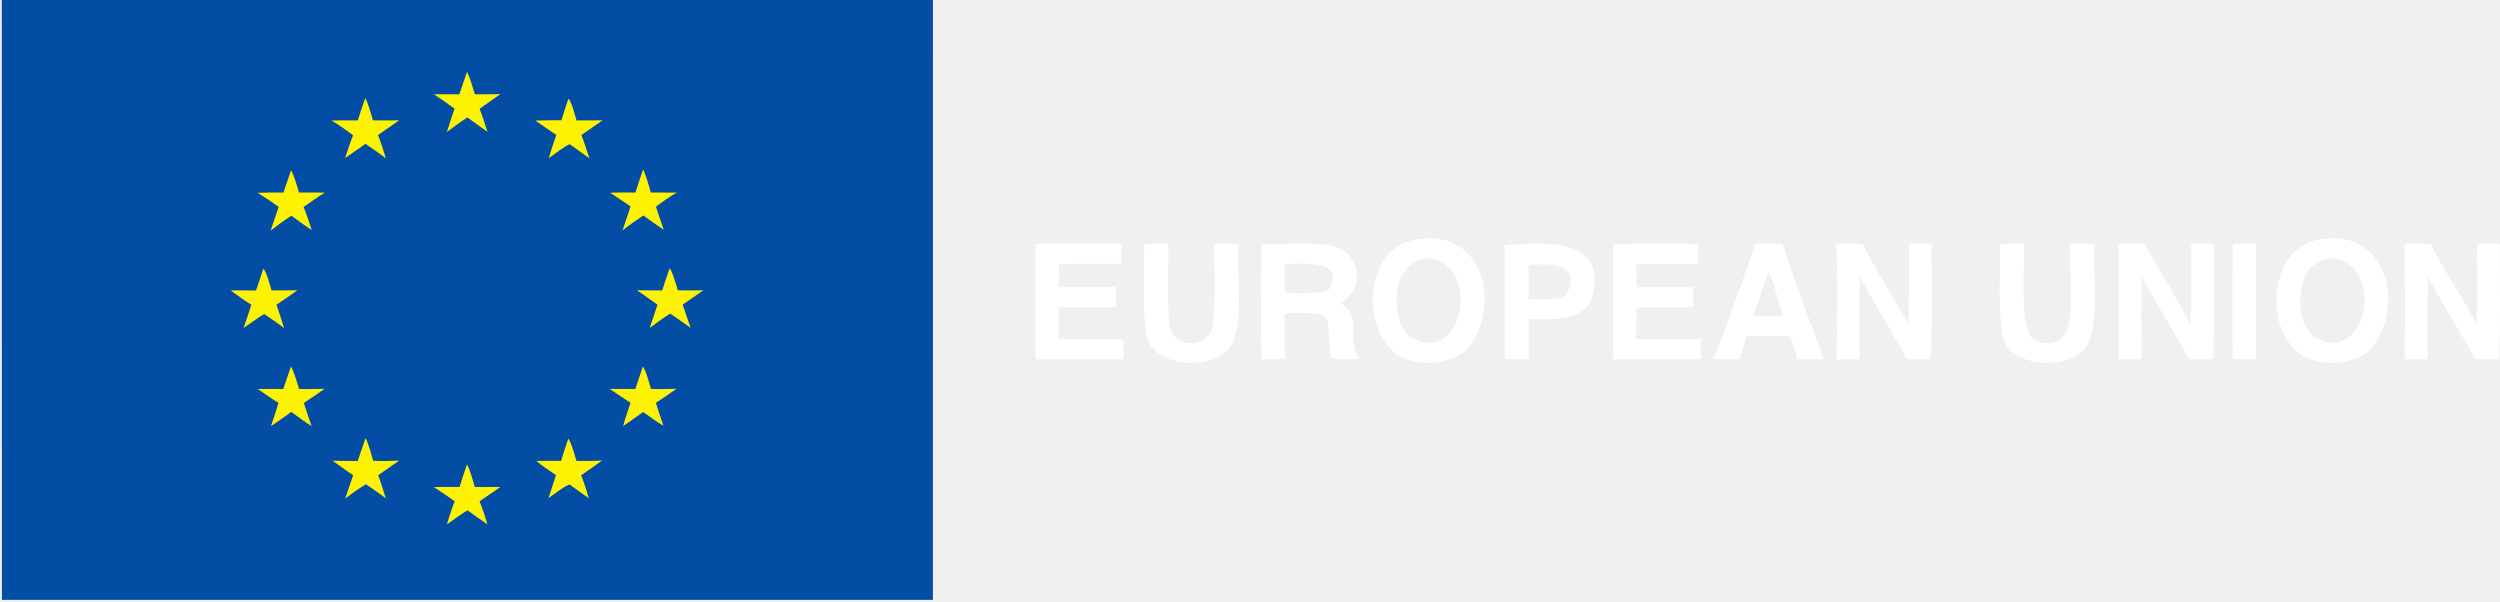
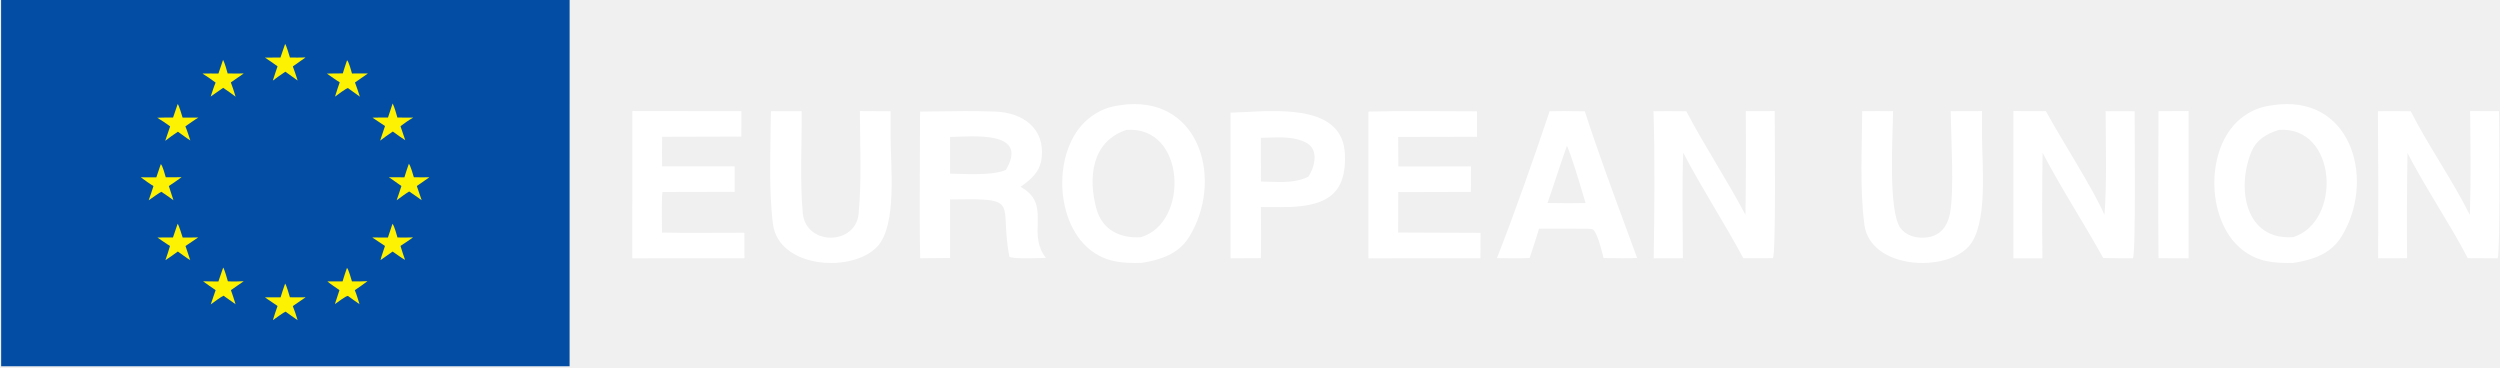
- <svg xmlns="http://www.w3.org/2000/svg" width="1364" height="328" viewBox="0 0 1364 328" fill="none">
+ <svg xmlns="http://www.w3.org/2000/svg" width="2234" height="328" viewBox="0 0 2234 328" fill="none">
  <g clip-path="url(#clip0_196_11)">
    <path d="M0.985 0.009L509.016 0L508.993 327.273H1.033L0.985 0.009Z" fill="#044DA4" />
    <path d="M199.33 53.494C200.786 56.132 202.612 62.619 203.44 65.641C208.016 65.784 213.161 65.665 217.78 65.658L206.268 73.644C207.842 77.838 209.259 82.09 210.515 86.39C206.97 83.6 203.14 81.038 199.417 78.477C195.683 81.041 192.059 83.688 188.279 86.246C189.715 82.178 190.971 77.734 192.663 73.8C188.878 70.929 184.958 68.241 180.916 65.745C185.534 65.611 190.54 65.708 195.189 65.713C196.486 61.612 197.867 57.538 199.33 53.494Z" fill="#FEF203" />
    <path d="M310.134 53.847C311.689 55.039 313.886 63.464 314.539 65.682C319.246 65.732 324.06 65.659 328.774 65.641L317.204 73.696C318.681 77.344 320.274 82.558 321.57 86.387L310.904 78.7C308.951 79.079 301.379 84.876 299.388 86.342C300.54 82.229 302.191 77.645 303.568 73.554C300.621 71.843 295.172 67.84 292.121 65.781C296.688 65.598 301.719 65.65 306.321 65.605C307.366 61.905 308.916 57.552 310.134 53.847Z" fill="#FEF203" />
    <path d="M143.701 146.632C145.255 147.91 147.477 156.207 148.129 158.427C152.837 158.481 157.545 158.457 162.252 158.356C158.446 161.08 154.777 163.704 150.862 166.268C152.303 170.47 153.678 174.695 154.986 178.94C151.376 176.322 147.93 173.805 144.186 171.383C142.804 171.886 134.752 177.695 132.871 178.975C134.383 174.763 135.805 170.519 137.138 166.246C133.919 164.398 128.858 160.673 125.837 158.424L139.702 158.48C141.083 154.547 142.416 150.597 143.701 146.632Z" fill="#FEF203" />
    <path d="M158.783 92.959C159.972 94.105 162.547 103.104 163.15 105.057C167.839 105.003 172.528 105.017 177.216 105.096C173.658 107.205 169.126 110.519 165.638 112.927C167.149 116.414 168.812 121.779 170.077 125.501C166.766 123.467 162.262 120.034 159.007 117.697C155.519 119.864 150.91 123.31 147.649 125.833L152.037 112.928C148.321 110.171 144.473 107.596 140.507 105.211C145.251 104.99 149.913 105.025 154.658 105.035C156.069 101.038 157.418 96.975 158.783 92.959Z" fill="#FEF203" />
    <path d="M254.78 253.453C255.909 254.6 258.465 263.656 259.072 265.649C263.38 265.824 268.698 265.666 273.079 265.654L261.644 273.509C263.133 277.069 264.861 282.405 265.952 286.115C262.464 283.79 258.647 280.936 255.197 278.479C253.739 278.906 245.808 284.745 243.855 286.084C244.93 282.161 246.693 277.348 248.02 273.423C244.288 270.804 240.518 268.24 236.711 265.731C241.387 265.656 246.063 265.638 250.742 265.678C251.999 261.574 253.345 257.498 254.78 253.453Z" fill="#FEF203" />
    <path d="M310.046 239.416C311.411 240.446 313.828 249.266 314.512 251.482C319.11 251.494 323.844 251.578 328.419 251.245C324.783 254.046 320.835 256.692 317.045 259.303C318.596 262.993 320.108 267.982 321.241 271.814C317.857 269.53 314.23 266.811 310.881 264.414C308.936 264.436 301.542 270.221 299.256 271.76L303.34 259.25C299.867 256.745 295.787 254.219 292.566 251.476C297.083 251.515 301.604 251.506 306.124 251.452C307.284 247.39 308.684 243.416 310.046 239.416Z" fill="#FEF203" />
    <path d="M199.428 239.111C200.457 240.094 203.091 249.514 203.617 251.362C207.476 251.691 213.871 251.504 217.774 251.294C213.995 253.987 210.19 256.643 206.358 259.261C207.9 263.524 209.152 267.5 210.48 271.839C206.942 269.25 203.361 266.719 199.74 264.247C197.459 265.202 190.64 270.322 188.344 271.986L192.688 259.264C189.105 256.934 185.003 253.878 181.458 251.379C186.022 251.475 190.587 251.533 195.151 251.552L199.428 239.111Z" fill="#FEF203" />
    <path d="M254.78 39.276C255.974 40.764 258.415 49.232 259.088 51.422C263.732 51.488 268.38 51.462 273.025 51.345L261.675 59.339C263.191 63.152 264.66 67.996 265.971 71.957C262.332 69.297 258.674 66.669 254.992 64.073C251.055 66.602 247.556 69.24 243.8 72.034C245.086 67.833 246.624 63.451 248.02 59.265C244.313 56.579 240.548 53.973 236.728 51.449L250.615 51.435L254.78 39.276Z" fill="#FEF203" />
    <path d="M350.709 200.018C352.217 201.333 354.507 209.944 355.18 212.213C359.816 212.32 364.453 212.292 369.086 212.131C365.416 214.766 361.676 217.306 357.875 219.748C358.985 223.72 360.628 228.286 361.951 232.246C359.051 230.731 353.969 226.854 350.872 224.788C347.287 227.393 343.667 229.946 340.009 232.446C340.736 229.202 342.921 223.364 344.007 219.781C340.206 217.291 336.424 214.768 332.665 212.213L346.645 212.26L350.709 200.018Z" fill="#FEF203" />
    <path d="M350.856 92.478C352.291 95.015 354.274 102.145 355.11 105.049C359.835 105.033 364.565 105.042 369.291 105.076C365.381 107.193 361.433 110.106 357.875 112.77C359.213 116.974 360.628 121.152 362.125 125.302C358.37 122.928 354.646 120.157 351.03 117.545C347.174 120.185 343.319 122.754 339.68 125.692L344.046 112.613C340.353 110.064 336.617 107.576 332.843 105.146C337.464 105.019 342.085 104.984 346.706 105.041C348.021 100.832 349.406 96.643 350.856 92.478Z" fill="#FEF203" />
    <path d="M158.72 200.007C159.813 201.001 162.524 210.086 163.213 212.23C167.842 212.306 172.472 212.277 177.099 212.144C173.365 214.775 169.586 217.342 165.764 219.844C167.111 224.067 168.516 228.271 169.98 232.454C166.994 230.729 161.877 226.855 158.93 224.747C155.251 227.392 151.64 230.032 147.825 232.48C149.293 228.191 150.699 224.133 151.913 219.768C149.091 218.184 143.611 214.208 140.64 212.232L154.568 212.221L158.72 200.007Z" fill="#FEF203" />
    <path d="M365.358 146.36C366.897 148.06 369.055 155.887 369.805 158.382C374.187 158.546 379.257 158.416 383.692 158.405L372.458 166.226L376.793 178.886C373.119 176.218 369.399 173.623 365.625 171.101C362.817 172.712 357.187 176.963 354.437 178.961C355.957 174.805 357.326 170.444 358.702 166.225C355.075 163.571 351.254 160.959 347.565 158.371C352.128 158.46 356.796 158.435 361.367 158.458C362.326 154.927 364.163 149.945 365.358 146.36Z" fill="#FEF203" />
-     <path fill-rule="evenodd" clip-rule="evenodd" d="M803.248 186.927C817.899 163.258 808.532 127.711 776.851 130.116C770.778 130.754 766.737 131.527 761.568 135.202C744.842 147.092 745.068 179.541 760.712 192.179C767.443 197.621 774.628 198.204 782.989 197.952C791.035 196.719 798.793 194.124 803.248 186.927ZM782.616 186.97C803.499 180.903 801.948 139.122 776.45 141.061C761.73 145.889 759.898 161.301 763.654 174.915C766.105 183.805 773.737 187.553 782.616 186.97Z" fill="white" />
-     <path fill-rule="evenodd" clip-rule="evenodd" d="M694.287 133.142C692.242 133.173 690.195 133.205 688.145 133.23C688.145 139.755 688.109 146.403 688.073 153.093C687.995 167.469 687.916 182.036 688.195 195.988L700.986 195.848L700.977 170.824C724.353 170.413 724.381 170.991 724.874 181.462C725.036 184.91 725.249 189.432 726.363 195.345C728.05 196.261 736.545 195.989 740.532 195.861C741.139 195.842 741.642 195.826 742 195.818C738.228 191.037 738.356 186.001 738.477 181.22C738.63 175.208 738.772 169.6 731.142 165.407C735.695 162.179 739.46 159.079 740.172 153.116C741.685 140.443 732.211 133.685 720.434 133.218C711.689 132.874 703.004 133.008 694.287 133.142ZM704.326 143.968C703.088 144.014 701.957 144.057 700.988 144.071L700.992 159.777C702.014 159.792 703.158 159.825 704.382 159.86C711.033 160.05 720.062 160.308 724.876 158.182C733.955 142.85 715.092 143.561 704.326 143.968Z" fill="white" />
-     <path fill-rule="evenodd" clip-rule="evenodd" d="M827.216 133.4C824.999 133.513 822.905 133.619 821 133.673L821.008 196L834.02 195.934C834.096 188.648 834.089 181.363 833.999 174.077L846.709 174.053C862.26 173.294 870.733 168.262 869.95 151.353C869.021 131.277 844.419 132.526 827.216 133.4ZM836.662 144.357C835.745 144.39 834.847 144.422 833.975 144.441L834.023 163.14C835.083 163.16 836.163 163.198 837.254 163.237C843.135 163.446 849.334 163.667 854.337 161.049C857.098 156.903 858.838 149.521 853.568 146.617C848.681 143.924 842.333 144.153 836.662 144.357Z" fill="white" />
-     <path d="M1002 133.061C1006.63 132.957 1011.43 133.055 1016.06 133.085C1023.64 147.66 1033.52 162.515 1041.36 177.418C1041.58 162.624 1041.62 147.83 1041.49 133.036L1053.86 133C1053.88 139.914 1054.47 193.896 1053.09 195.933L1040.45 195.963C1032.3 180.78 1022.73 166.145 1014.71 150.804C1014.16 165.135 1014.55 181.486 1014.57 195.963L1002.09 196C1002.4 176.19 1002.64 152.743 1002 133.061Z" fill="white" />
-     <path fill-rule="evenodd" clip-rule="evenodd" d="M969.13 133.053C965.267 133.005 961.331 132.956 957.559 133.068C951.01 152.588 942.527 176.841 935 195.923C935.995 195.93 937.03 195.944 938.086 195.958C941.734 196.005 945.635 196.057 949.02 195.844C949.427 194.57 949.868 193.233 950.316 191.875C951.269 188.986 952.255 185.999 953.012 183.301L973.522 183.338C973.832 183.366 974.128 183.376 974.408 183.386C975.341 183.42 976.095 183.447 976.553 184.092C978.196 186.394 979.377 191 980.229 194.323C980.374 194.889 980.51 195.419 980.637 195.893C981.247 195.901 981.856 195.909 982.464 195.918C986.649 195.975 990.797 196.033 995 195.863C993.531 191.844 991.995 187.682 990.428 183.432L990.426 183.427C984.295 166.804 977.677 148.86 972.622 133.092C971.469 133.083 970.303 133.068 969.13 133.053ZM971.868 168.791C969.897 162.165 966.802 151.76 964.953 147.868C963.404 152.212 961.962 156.557 960.523 160.893C959.253 164.717 957.987 168.533 956.652 172.334L965.793 172.425L972.932 172.346C972.64 171.387 972.279 170.171 971.868 168.791Z" fill="white" />
-     <path d="M565.031 133L611.705 133.012L611.672 143.906L577.783 144.003C577.662 148.077 577.757 152.547 577.758 156.657L608.807 156.639L608.815 167.557L577.902 167.624C577.472 171.813 577.712 180.454 577.726 184.984C589.192 185.246 601.44 185.045 612.966 185.057L613 195.976L565 196L565.031 133Z" fill="white" />
-     <path d="M880.017 133.214C895.099 132.813 911.315 133.099 926.482 133.099L926.469 143.998L892.739 144.065L892.829 156.695L923.899 156.677L923.86 167.588L892.785 167.667L892.727 184.967L928 185.107L927.929 195.982L880 196L880.017 133.214Z" fill="white" />
-     <path d="M662.396 133L675.559 133.067L675.553 144.239C675.532 156.598 678.402 181.78 669.862 190.964C659.247 202.38 627.535 200.453 625.169 181.138C623.286 165.763 624.221 148.742 624.313 133.049L637.492 133.055C637.6 147.476 636.694 162.508 637.958 176.659C639.344 190.804 660.607 190.468 661.867 176.916C663.187 162.722 662.454 147.274 662.396 133Z" fill="white" />
-     <path d="M1091.31 133.043C1095.71 132.994 1100.11 132.988 1104.52 133.025C1104.47 143.005 1102.2 176.431 1107.9 183.325C1110.01 185.879 1113 186.999 1116.26 187.158C1119.5 187.318 1122.72 186.601 1125.13 184.323C1127.11 182.444 1128.25 179.786 1128.8 177.159C1130.79 167.779 1129.29 143.862 1129.2 133.043L1142.59 133L1142.57 143.593C1142.58 155.882 1145.35 181.96 1136.68 191.151C1126.21 202.264 1094.74 200.384 1092.25 181.599C1090.24 166.45 1091.25 148.681 1091.31 133.043Z" fill="white" />
-     <path d="M1218.11 133.012L1231 133L1230.99 196L1218.12 195.951C1217.86 175.183 1218.11 153.824 1218.11 133.012Z" fill="white" />
-     <path d="M1156 133L1169.92 133.03C1176.07 144.422 1190.57 166.918 1194.97 177.44C1196.05 164.572 1195.52 146.415 1195.47 133.049L1207.9 133.067C1207.86 140.294 1208.45 193.895 1207.16 195.986C1202.99 196.04 1198.65 195.925 1194.45 195.87C1186.15 180.893 1176.42 165.988 1168.51 150.84C1168.28 165.891 1168.26 180.947 1168.43 195.998H1156.02L1156 133Z" fill="white" />
-     <path fill-rule="evenodd" clip-rule="evenodd" d="M1269.85 130.137C1301.52 127.5 1310.84 163.521 1296.33 186.817C1291.76 194.157 1284.11 196.659 1275.98 197.959C1267.69 198.192 1260.49 197.585 1253.8 192.219C1238.02 179.575 1237.82 146.927 1254.71 135.098C1259.8 131.535 1263.89 130.756 1269.85 130.137ZM1275.75 186.939C1296.67 180.353 1294.66 139.256 1269.59 141.052C1264.5 142.677 1260.1 145.099 1257.92 150.275C1251.46 165.581 1254.91 188.411 1275.75 186.939Z" fill="white" />
-     <path d="M1312 133.043C1316.64 132.963 1321.41 133.049 1326.05 133.073C1333.33 147.474 1343.97 162.624 1351.34 177.451C1351.83 162.934 1351.61 147.529 1351.45 133L1363.84 133.024C1363.89 140.036 1364.42 193.865 1363.2 196L1350.45 195.933C1342.7 181.039 1332.44 166.06 1324.65 150.947C1324.41 165.944 1324.35 180.954 1324.47 195.957L1312.09 195.994C1312.2 175.006 1312.17 154.024 1312 133.043Z" fill="white" />
+     <path fill-rule="evenodd" clip-rule="evenodd" d="M1062.52 211.878C1093.11 162.451 1073.55 88.22 1007.39 93.242C994.712 94.575 986.275 96.189 975.481 103.863C940.552 128.692 941.024 196.453 973.692 222.845C987.748 234.209 1002.75 235.426 1020.21 234.901C1037.01 232.325 1053.21 226.906 1062.52 211.878ZM1019.43 211.968C1063.04 199.297 1059.8 112.049 1006.56 116.098C975.819 126.181 971.992 158.364 979.836 186.793C984.954 205.357 1000.89 213.185 1019.43 211.968Z" fill="white" />
+     <path fill-rule="evenodd" clip-rule="evenodd" d="M834.983 99.561C830.712 99.627 826.437 99.692 822.156 99.745C822.157 113.371 822.082 127.254 822.006 141.224C821.843 171.244 821.679 201.664 822.261 230.798L848.971 230.507L848.952 178.25C897.768 177.393 897.824 178.599 898.854 200.464C899.193 207.665 899.637 217.108 901.964 229.455C905.487 231.368 923.226 230.8 931.551 230.534C932.819 230.493 933.87 230.46 934.618 230.443C926.742 220.459 927.009 209.943 927.262 199.959C927.58 187.406 927.877 175.694 911.944 166.937C921.451 160.198 929.313 153.725 930.8 141.272C933.96 114.808 914.175 100.695 889.583 99.72C871.32 99.002 853.185 99.281 834.983 99.561ZM855.947 122.168C853.361 122.266 850.999 122.355 848.975 122.383L848.984 155.181C851.118 155.213 853.506 155.281 856.062 155.354C869.951 155.751 888.806 156.29 898.859 151.85C917.818 119.833 878.428 121.32 855.947 122.168Z" fill="white" />
+     <path fill-rule="evenodd" clip-rule="evenodd" d="M1112.57 100.1C1107.94 100.336 1103.57 100.558 1099.59 100.67L1099.61 230.824L1126.78 230.685C1126.94 215.471 1126.92 200.258 1126.73 185.044L1153.27 184.994C1185.75 183.408 1203.44 172.901 1201.81 137.59C1199.87 95.666 1148.49 98.276 1112.57 100.1ZM1132.29 122.98C1130.38 123.049 1128.5 123.117 1126.68 123.157L1126.78 162.205C1129 162.246 1131.25 162.326 1133.53 162.407C1145.81 162.844 1158.76 163.304 1169.2 157.838C1174.97 149.18 1178.6 133.765 1167.6 127.7C1157.39 122.077 1144.14 122.554 1132.29 122.98Z" fill="white" />
+     <path d="M1477.56 99.392C1487.22 99.176 1497.25 99.379 1506.93 99.442C1522.75 129.878 1543.39 160.898 1559.75 192.02C1560.21 161.127 1560.3 130.234 1560.02 99.341L1585.86 99.265C1585.89 113.702 1587.12 226.43 1584.25 230.684L1557.85 230.747C1540.84 199.042 1520.84 168.479 1504.11 136.443C1502.96 166.371 1503.76 200.515 1503.82 230.747L1477.74 230.824C1478.39 189.455 1478.89 140.493 1477.56 99.392Z" fill="white" />
+     <path fill-rule="evenodd" clip-rule="evenodd" d="M1408.92 99.376C1400.85 99.276 1392.63 99.173 1384.75 99.407C1371.08 140.17 1353.36 190.815 1337.65 230.664C1339.72 230.678 1341.89 230.706 1344.09 230.735C1351.71 230.835 1359.85 230.942 1366.93 230.498C1367.77 227.837 1368.69 225.046 1369.63 222.209C1371.62 216.178 1373.68 209.938 1375.26 204.306L1418.09 204.382C1418.74 204.441 1419.36 204.463 1419.94 204.483C1421.89 204.553 1423.46 204.609 1424.42 205.957C1427.85 210.764 1430.32 220.383 1432.1 227.321C1432.4 228.503 1432.68 229.61 1432.95 230.6C1434.22 230.616 1435.49 230.634 1436.76 230.651C1445.5 230.772 1454.16 230.891 1462.94 230.537C1459.87 222.146 1456.67 213.453 1453.39 204.579L1453.39 204.568C1440.59 169.855 1426.77 132.385 1416.21 99.458C1413.8 99.437 1411.37 99.407 1408.92 99.376ZM1414.64 174.005C1410.52 160.168 1404.06 138.439 1400.2 130.312C1396.96 139.383 1393.95 148.458 1390.94 157.512C1388.29 165.497 1385.65 173.467 1382.86 181.403L1401.95 181.593L1416.86 181.428C1416.25 179.425 1415.49 176.886 1414.64 174.005Z" fill="white" />
+     <path d="M565.065 99.265L662.532 99.29L662.463 122.039L591.694 122.242C591.44 130.749 591.639 140.083 591.643 148.666L656.48 148.628L656.495 171.427L591.943 171.567C591.044 180.316 591.545 198.36 591.574 207.82C615.518 208.367 641.095 207.948 665.165 207.973L665.235 230.773L565 230.824L565.065 99.265Z" fill="white" />
+     <path d="M1222.83 99.711C1254.32 98.874 1288.19 99.471 1319.86 99.471L1319.83 122.231L1249.4 122.371L1249.58 148.745L1314.47 148.707L1314.38 171.493L1249.49 171.658L1249.37 207.784L1323.03 208.076L1322.88 230.785L1222.79 230.824L1222.83 99.711Z" fill="white" />
+     <path d="M768.386 99.265L795.873 99.405L795.86 122.735C795.816 148.542 801.81 201.129 783.977 220.306C761.811 244.147 695.589 240.122 690.648 199.788C686.714 167.681 688.667 132.138 688.86 99.367L716.381 99.38C716.605 129.493 714.713 160.884 717.353 190.436C720.248 219.974 764.65 219.271 767.281 190.972C770.038 161.331 768.507 129.072 768.386 99.265Z" fill="white" />
+     <path d="M1664.06 99.354C1673.25 99.252 1682.44 99.239 1691.65 99.316C1691.53 120.158 1686.81 189.959 1698.7 204.356C1703.11 209.688 1709.35 212.028 1716.16 212.36C1722.92 212.693 1729.66 211.197 1734.68 206.44C1738.81 202.515 1741.19 196.965 1742.35 191.48C1746.5 171.891 1743.37 121.948 1743.18 99.354L1771.14 99.265L1771.11 121.385C1771.13 147.047 1776.9 201.505 1758.81 220.697C1736.93 243.904 1671.23 239.979 1666.01 200.75C1661.82 169.117 1663.93 132.011 1664.06 99.354Z" fill="white" />
+     <path d="M1928.84 99.29L1955.76 99.265L1955.74 230.824L1928.86 230.722C1928.33 187.352 1928.84 142.749 1928.84 99.29Z" fill="white" />
+     <path d="M1799.15 99.265L1828.22 99.328C1841.06 123.116 1871.34 170.094 1880.53 192.066C1882.79 165.194 1881.67 127.279 1881.58 99.366L1907.52 99.404C1907.44 114.497 1908.68 226.427 1905.98 230.794C1897.26 230.908 1888.2 230.667 1879.45 230.552C1862.11 199.276 1841.79 168.152 1825.27 136.52C1824.79 167.949 1824.74 199.39 1825.11 230.819H1799.19L1799.15 99.265Z" fill="white" />
+     <path fill-rule="evenodd" clip-rule="evenodd" d="M2036.89 93.286C2103.03 87.78 2122.49 162.999 2092.19 211.647C2082.64 226.975 2066.68 232.199 2049.69 234.914C2032.37 235.401 2017.35 234.133 2003.37 222.928C1970.42 196.523 1970 128.347 2005.28 103.646C2015.92 96.206 2024.44 94.579 2036.89 93.286ZM2049.22 211.903C2092.9 198.15 2088.69 112.328 2036.36 116.08C2025.72 119.473 2016.54 124.531 2011.98 135.339C1998.5 167.301 2005.69 214.976 2049.22 211.903Z" fill="white" />
+     <path d="M2124.91 99.353C2134.59 99.188 2144.56 99.366 2154.25 99.417C2169.45 129.491 2191.66 161.126 2207.07 192.089C2208.09 161.774 2207.62 129.605 2207.3 99.265L2233.17 99.315C2233.27 113.958 2234.39 226.366 2231.84 230.824L2205.21 230.684C2189.02 199.582 2167.6 168.302 2151.33 136.742C2150.83 168.06 2150.71 199.404 2150.95 230.735L2125.09 230.811C2125.33 186.983 2125.27 143.168 2124.91 99.353Z" fill="white" />
  </g>
  <defs>
    <clipPath id="clip0_196_11">
-       <rect width="1364" height="328" fill="white" />
+       <rect width="2234" height="328" fill="white" />
    </clipPath>
  </defs>
</svg>
